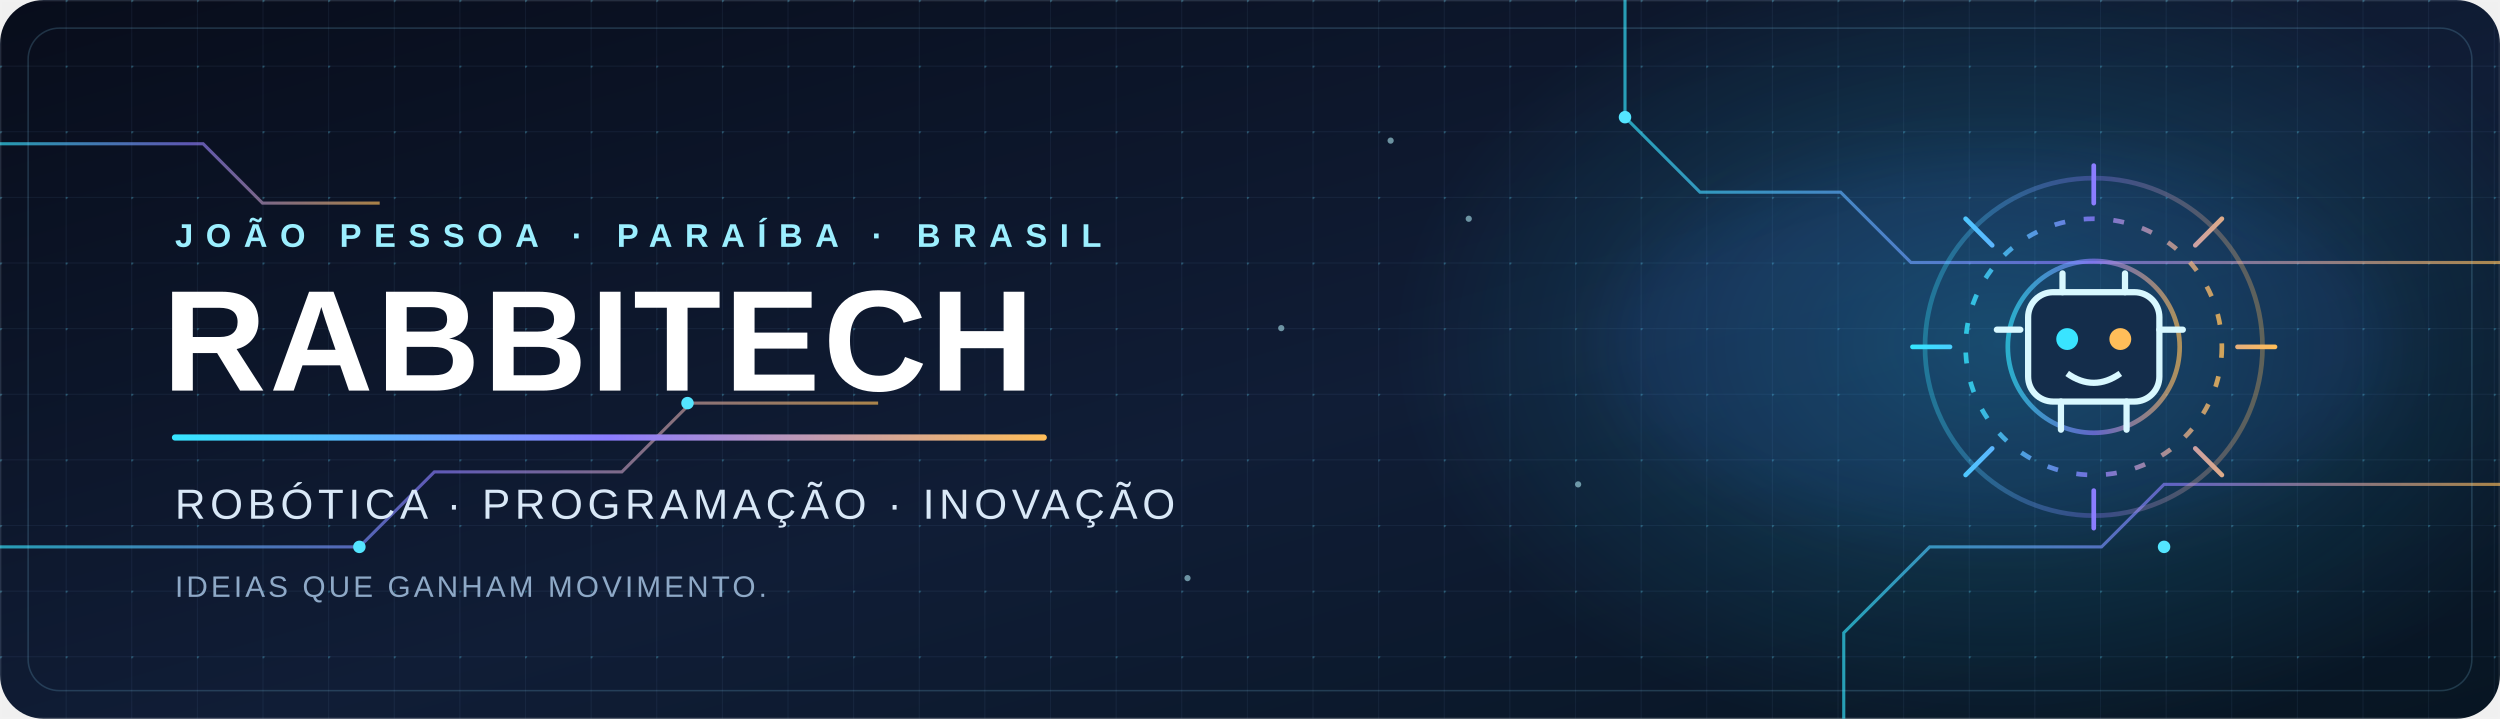
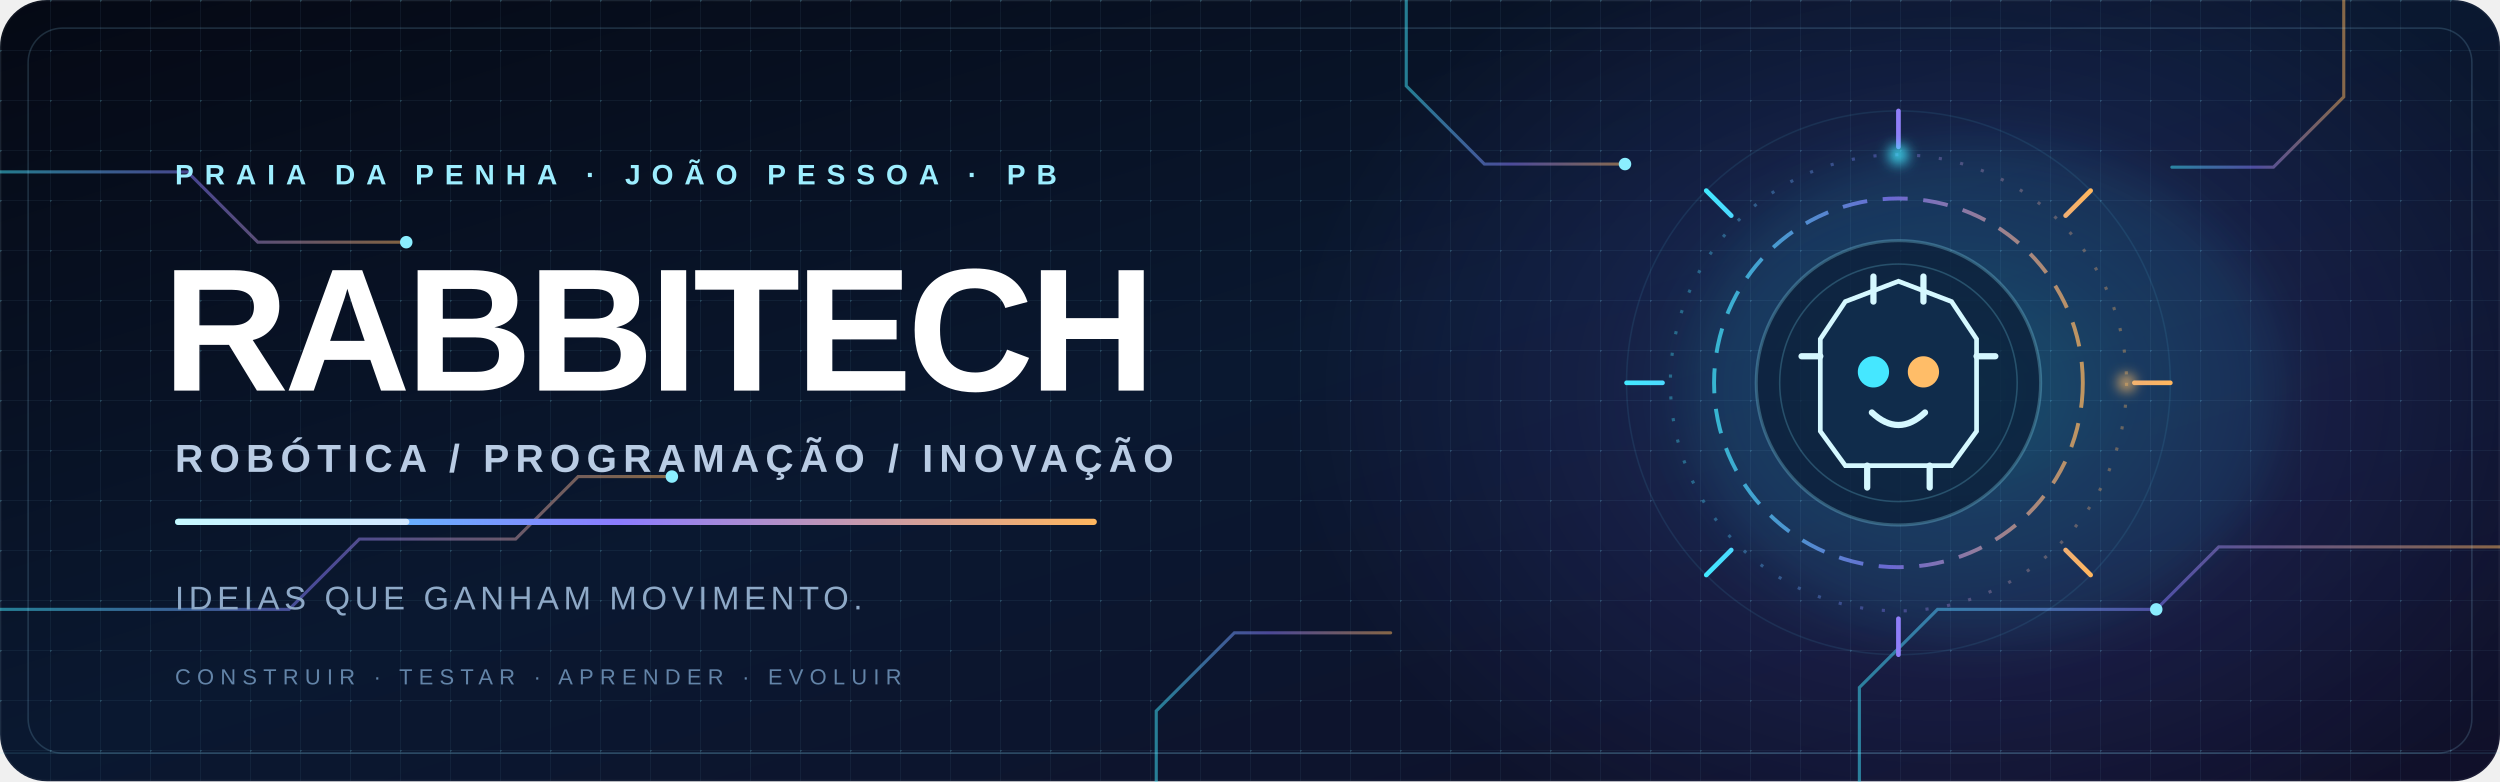
- <svg xmlns="http://www.w3.org/2000/svg" width="1600" height="460" viewBox="0 0 1600 460" role="img" aria-labelledby="title desc">
+ <svg xmlns="http://www.w3.org/2000/svg" width="1600" height="500" viewBox="0 0 1600 500" role="img" aria-labelledby="title desc">
  <defs>
-     <linearGradient id="bg" x1="0" y1="0" x2="1" y2="1">
-       <stop offset="0" stop-color="#080d1b" />
-       <stop offset=".55" stop-color="#101d36" />
-       <stop offset="1" stop-color="#071522" />
+     <linearGradient id="background" x1="0" y1="0" x2="1" y2="1">
+       <stop offset="0" stop-color="#050914" />
+       <stop offset=".48" stop-color="#0a1830" />
+       <stop offset="1" stop-color="#10102a" />
    </linearGradient>
-     <linearGradient id="neon" x1="0" y1="0" x2="1" y2="0">
-       <stop offset="0" stop-color="#36e5ff" />
-       <stop offset=".5" stop-color="#8b7cff" />
-       <stop offset="1" stop-color="#ffbd59" />
-       <animate attributeName="x1" values="0;1;0" dur="8s" repeatCount="indefinite" />
-       <animate attributeName="x2" values="1;0;1" dur="8s" repeatCount="indefinite" />
+     <linearGradient id="spectrum" x1="0" y1="0" x2="1" y2="0">
+       <stop offset="0" stop-color="#42e8ff" />
+       <stop offset=".48" stop-color="#8b7cff" />
+       <stop offset="1" stop-color="#ffb65e" />
+       <animate attributeName="x1" values="0;1;0" dur="12s" repeatCount="indefinite" />
+       <animate attributeName="x2" values="1;0;1" dur="12s" repeatCount="indefinite" />
    </linearGradient>
-     <radialGradient id="glow">
-       <stop offset="0" stop-color="#24d9ff" stop-opacity=".24" />
-       <stop offset="1" stop-color="#24d9ff" stop-opacity="0" />
+     <radialGradient id="aura">
+       <stop offset="0" stop-color="#2bdcff" stop-opacity=".25" />
+       <stop offset=".55" stop-color="#6c6cff" stop-opacity=".10" />
+       <stop offset="1" stop-color="#6c6cff" stop-opacity="0" />
    </radialGradient>
-     <pattern id="grid" width="42" height="42" patternUnits="userSpaceOnUse">
-       <path d="M42 0H0V42" fill="none" stroke="#7db8e8" stroke-opacity=".09" stroke-width="1" />
-       <circle cx="0" cy="0" r="1.5" fill="#65dfff" opacity=".25" />
+     <pattern id="microgrid" width="32" height="32" patternUnits="userSpaceOnUse">
+       <path d="M32 0H0V32" fill="none" stroke="#9bd7ff" stroke-opacity=".075" stroke-width="1" />
+       <circle cx="0" cy="0" r="1.2" fill="#7deaff" opacity=".2" />
    </pattern>
-     <filter id="blur">
-       <feGaussianBlur stdDeviation="18" />
+     <filter id="softGlow" x="-60%" y="-60%" width="220%" height="220%">
+       <feGaussianBlur stdDeviation="14" />
+     </filter>
+     <filter id="smallGlow" x="-80%" y="-80%" width="260%" height="260%">
+       <feGaussianBlur stdDeviation="4" />
    </filter>
  </defs>
-   <rect width="1600" height="460" rx="28" fill="url(#bg)" />
-   <rect width="1600" height="460" rx="28" fill="url(#grid)" />
-   <ellipse cx="1280" cy="220" rx="390" ry="260" fill="url(#glow)" />
-   <ellipse cx="1280" cy="220" rx="250" ry="120" fill="#4e67ff" opacity=".08" filter="url(#blur)" />
-   <g fill="none" stroke="url(#neon)" stroke-width="2" opacity=".65">
-     <path d="M0 350H230l48-48h120l44-44h120" />
-     <path d="M1040 0v75l48 48h90l45 45h377" />
-     <path d="M1180 460v-55l55-55h110l40-40h215" />
-     <path d="M0 92h130l38 38h75" />
+   <rect width="1600" height="500" rx="30" fill="url(#background)" />
+   <rect width="1600" height="500" rx="30" fill="url(#microgrid)" />
+   <ellipse cx="1250" cy="250" rx="430" ry="330" fill="url(#aura)" />
+   <ellipse cx="1270" cy="250" rx="190" ry="160" fill="#36cfff" opacity=".08" filter="url(#softGlow)" />
+   <g fill="none" stroke="url(#spectrum)" stroke-width="2" opacity=".5" stroke-linecap="round">
+     <path d="M0 110H120L165 155H260" />
+     <path d="M0 390H185L230 345H330L370 305H430" />
+     <path d="M900 0V55L950 105H1040" />
+     <path d="M1190 500V440L1240 390H1380L1420 350H1600" />
+     <path d="M1500 0V62L1455 107H1390" />
+     <path d="M740 500V455L790 405H890" />
  </g>
-   <g fill="#54e5ff">
-     <circle cx="230" cy="350" r="4">
-       <animate attributeName="opacity" values=".25;1;.25" dur="2.4s" repeatCount="indefinite" />
+   <g fill="#8beeff">
+     <circle cx="260" cy="155" r="4">
+       <animate attributeName="opacity" values=".25;1;.25" dur="2.6s" repeatCount="indefinite" />
    </circle>
-     <circle cx="440" cy="258" r="4">
+     <circle cx="430" cy="305" r="4">
+       <animate attributeName="opacity" values="1;.2;1" dur="3.1s" repeatCount="indefinite" />
+     </circle>
+     <circle cx="1040" cy="105" r="4">
+       <animate attributeName="opacity" values=".2;1;.2" dur="2.2s" repeatCount="indefinite" />
+     </circle>
+     <circle cx="1380" cy="390" r="4">
      <animate attributeName="opacity" values="1;.2;1" dur="2.8s" repeatCount="indefinite" />
    </circle>
-     <circle cx="1040" cy="75" r="4">
-       <animate attributeName="opacity" values=".2;1;.2" dur="2s" repeatCount="indefinite" />
+   </g>
+   <g transform="translate(1215 245)">
+     <circle r="174" fill="none" stroke="#5adfff" stroke-opacity=".09" stroke-width="1" />
+     <circle r="146" fill="none" stroke="url(#spectrum)" stroke-opacity=".35" stroke-width="2" stroke-dasharray="2 12" />
+     <circle r="118" fill="none" stroke="url(#spectrum)" stroke-opacity=".72" stroke-width="2.5" stroke-dasharray="16 10">
+       <animateTransform attributeName="transform" type="rotate" from="0" to="360" dur="48s" repeatCount="indefinite" />
    </circle>
-     <circle cx="1385" cy="350" r="4">
-       <animate attributeName="opacity" values="1;.25;1" dur="3s" repeatCount="indefinite" />
-     </circle>
-   </g>
-   <g transform="translate(1190 92)" stroke="url(#neon)" fill="none" stroke-width="3">
-     <circle cx="150" cy="130" r="108" opacity=".32" />
-     <circle cx="150" cy="130" r="82" stroke-dasharray="7 12" opacity=".8">
-       <animateTransform attributeName="transform" type="rotate" from="0 150 130" to="360 150 130" dur="28s" repeatCount="indefinite" />
-     </circle>
-     <circle cx="150" cy="130" r="55" opacity=".65" />
-     <path d="M150 38v-24m0 232v-24M58 130H34m232 0h-24M85 65 68 48m164 164-17-17m0-130 17-17M85 195l-17 17" stroke-linecap="round" />
-     <g transform="translate(103 83)" stroke="#d8f8ff" stroke-width="4" stroke-linejoin="round">
-       <rect x="5" y="12" width="84" height="70" rx="16" fill="#142d4b" />
-       <path d="M27 12V0m40 12V0M0 36h-15m119 0H89M26 82v18m42-18v18" stroke-linecap="round" />
-       <circle cx="30" cy="42" r="7" fill="#39e4ff" stroke="none" />
-       <circle cx="64" cy="42" r="7" fill="#ffbd59" stroke="none" />
-       <path d="M30 64q17 12 34 0" stroke="#d8f8ff" fill="none" />
+     <circle r="91" fill="#0b1d35" fill-opacity=".72" stroke="#8deaff" stroke-opacity=".28" stroke-width="2" />
+     <circle r="76" fill="none" stroke="#83eaff" stroke-opacity=".22" stroke-width="1" />
+     <g fill="none" stroke="url(#spectrum)" stroke-width="3" stroke-linecap="round">
+       <path d="M0 -174V-151M0 151V174M-174 0H-151M151 0H174" />
+       <path d="M-123 -123L-107 -107M123 123L107 107M123 -123L107 -107M-123 123L-107 107" />
    </g>
+     <g transform="translate(-62 -65)">
+       <path d="M28 13L62 0L96 13L112 37V96L96 118H28L12 96V37Z" fill="#102c4b" stroke="#d5f8ff" stroke-width="3" />
+       <path d="M46 13V-3M78 13V-3" stroke="#d5f8ff" stroke-width="4" stroke-linecap="round" />
+       <circle cx="46" cy="58" r="10" fill="#45e7ff">
+         <animate attributeName="opacity" values=".55;1;.55" dur="2s" repeatCount="indefinite" />
+       </circle>
+       <circle cx="78" cy="58" r="10" fill="#ffbd68">
+         <animate attributeName="opacity" values="1;.5;1" dur="2s" repeatCount="indefinite" />
+       </circle>
+       <path d="M45 84Q62 100 79 84" fill="none" stroke="#d5f8ff" stroke-width="4" stroke-linecap="round" />
+       <path d="M12 48H0M112 48H124M42 118V132M82 118V132" stroke="#d5f8ff" stroke-width="4" stroke-linecap="round" />
+     </g>
+     <circle cx="0" cy="-146" r="6" fill="#43e8ff" filter="url(#smallGlow)" />
+     <circle cx="146" cy="0" r="5" fill="#ffbd68" filter="url(#smallGlow)" />
  </g>
  <g font-family="Arial, Helvetica, sans-serif">
-     <text x="112" y="158" fill="#9cefff" font-size="21" font-weight="700" letter-spacing="8">JOÃO PESSOA · PARAÍBA · BRASIL</text>
-     <text x="104" y="250" fill="#ffffff" font-size="92" font-weight="800" letter-spacing="2">RABBITECH</text>
-     <rect x="110" y="278" width="560" height="4" rx="2" fill="url(#neon)">
-       <animate attributeName="width" values="360;560;360" dur="5s" repeatCount="indefinite" />
+     <text x="112" y="118" fill="#9deeff" font-size="18" font-weight="700" letter-spacing="7">PRAIA DA PENHA · JOÃO PESSOA · PB</text>
+     <text x="104" y="250" fill="#ffffff" font-size="112" font-weight="900" letter-spacing="-3">RABBITECH</text>
+     <text x="112" y="302" fill="#b9cce4" font-size="25" font-weight="600" letter-spacing="4">ROBÓTICA  /  PROGRAMAÇÃO  /  INOVAÇÃO</text>
+     <rect x="112" y="332" width="590" height="4" rx="2" fill="url(#spectrum)" />
+     <rect x="112" y="332" width="150" height="4" rx="2" fill="#ffffff" opacity=".7">
+       <animate attributeName="x" values="112;552;112" dur="6s" repeatCount="indefinite" />
    </rect>
-     <text x="112" y="332" fill="#d9e8f7" font-size="27" letter-spacing="3">ROBÓTICA  ·  PROGRAMAÇÃO  ·  INOVAÇÃO</text>
-     <text x="112" y="382" fill="#8ea9c7" font-size="19" letter-spacing="2">IDEIAS QUE GANHAM MOVIMENTO.</text>
+     <text x="112" y="390" fill="#8ea9c7" font-size="21" letter-spacing="3">IDEIAS QUE GANHAM MOVIMENTO.</text>
+     <text x="112" y="438" fill="#6384a8" font-size="14" letter-spacing="4">CONSTRUIR · TESTAR · APRENDER · EVOLUIR</text>
  </g>
-   <path d="M0 440H1600" stroke="url(#neon)" stroke-width="3" opacity=".8" />
-   <rect x="18" y="18" width="1564" height="424" rx="20" fill="none" stroke="#8bdfff" stroke-opacity=".18" />
-   <g opacity=".55" fill="#b9f5ff">
-     <circle cx="890" cy="90" r="2" />
-     <circle cx="940" cy="140" r="2" />
-     <circle cx="820" cy="210" r="2" />
-     <circle cx="1010" cy="310" r="2" />
-     <circle cx="760" cy="370" r="2" />
-   </g>
-   <path d="M0 0H1600V460H0Z" fill="none" stroke="#ffffff" stroke-opacity=".08" stroke-width="2" />
+   <rect x="18" y="18" width="1564" height="464" rx="22" fill="none" stroke="#9bdfff" stroke-opacity=".17" />
+   <path d="M30 466H1570" stroke="url(#spectrum)" stroke-width="2" opacity=".8" />
+   <path d="M0 482H1600" stroke="#7beaff" stroke-opacity=".12" stroke-width="1" />
+   <rect x="0" y="0" width="1600" height="500" rx="30" fill="none" stroke="#ffffff" stroke-opacity=".05" stroke-width="2" />
</svg>
